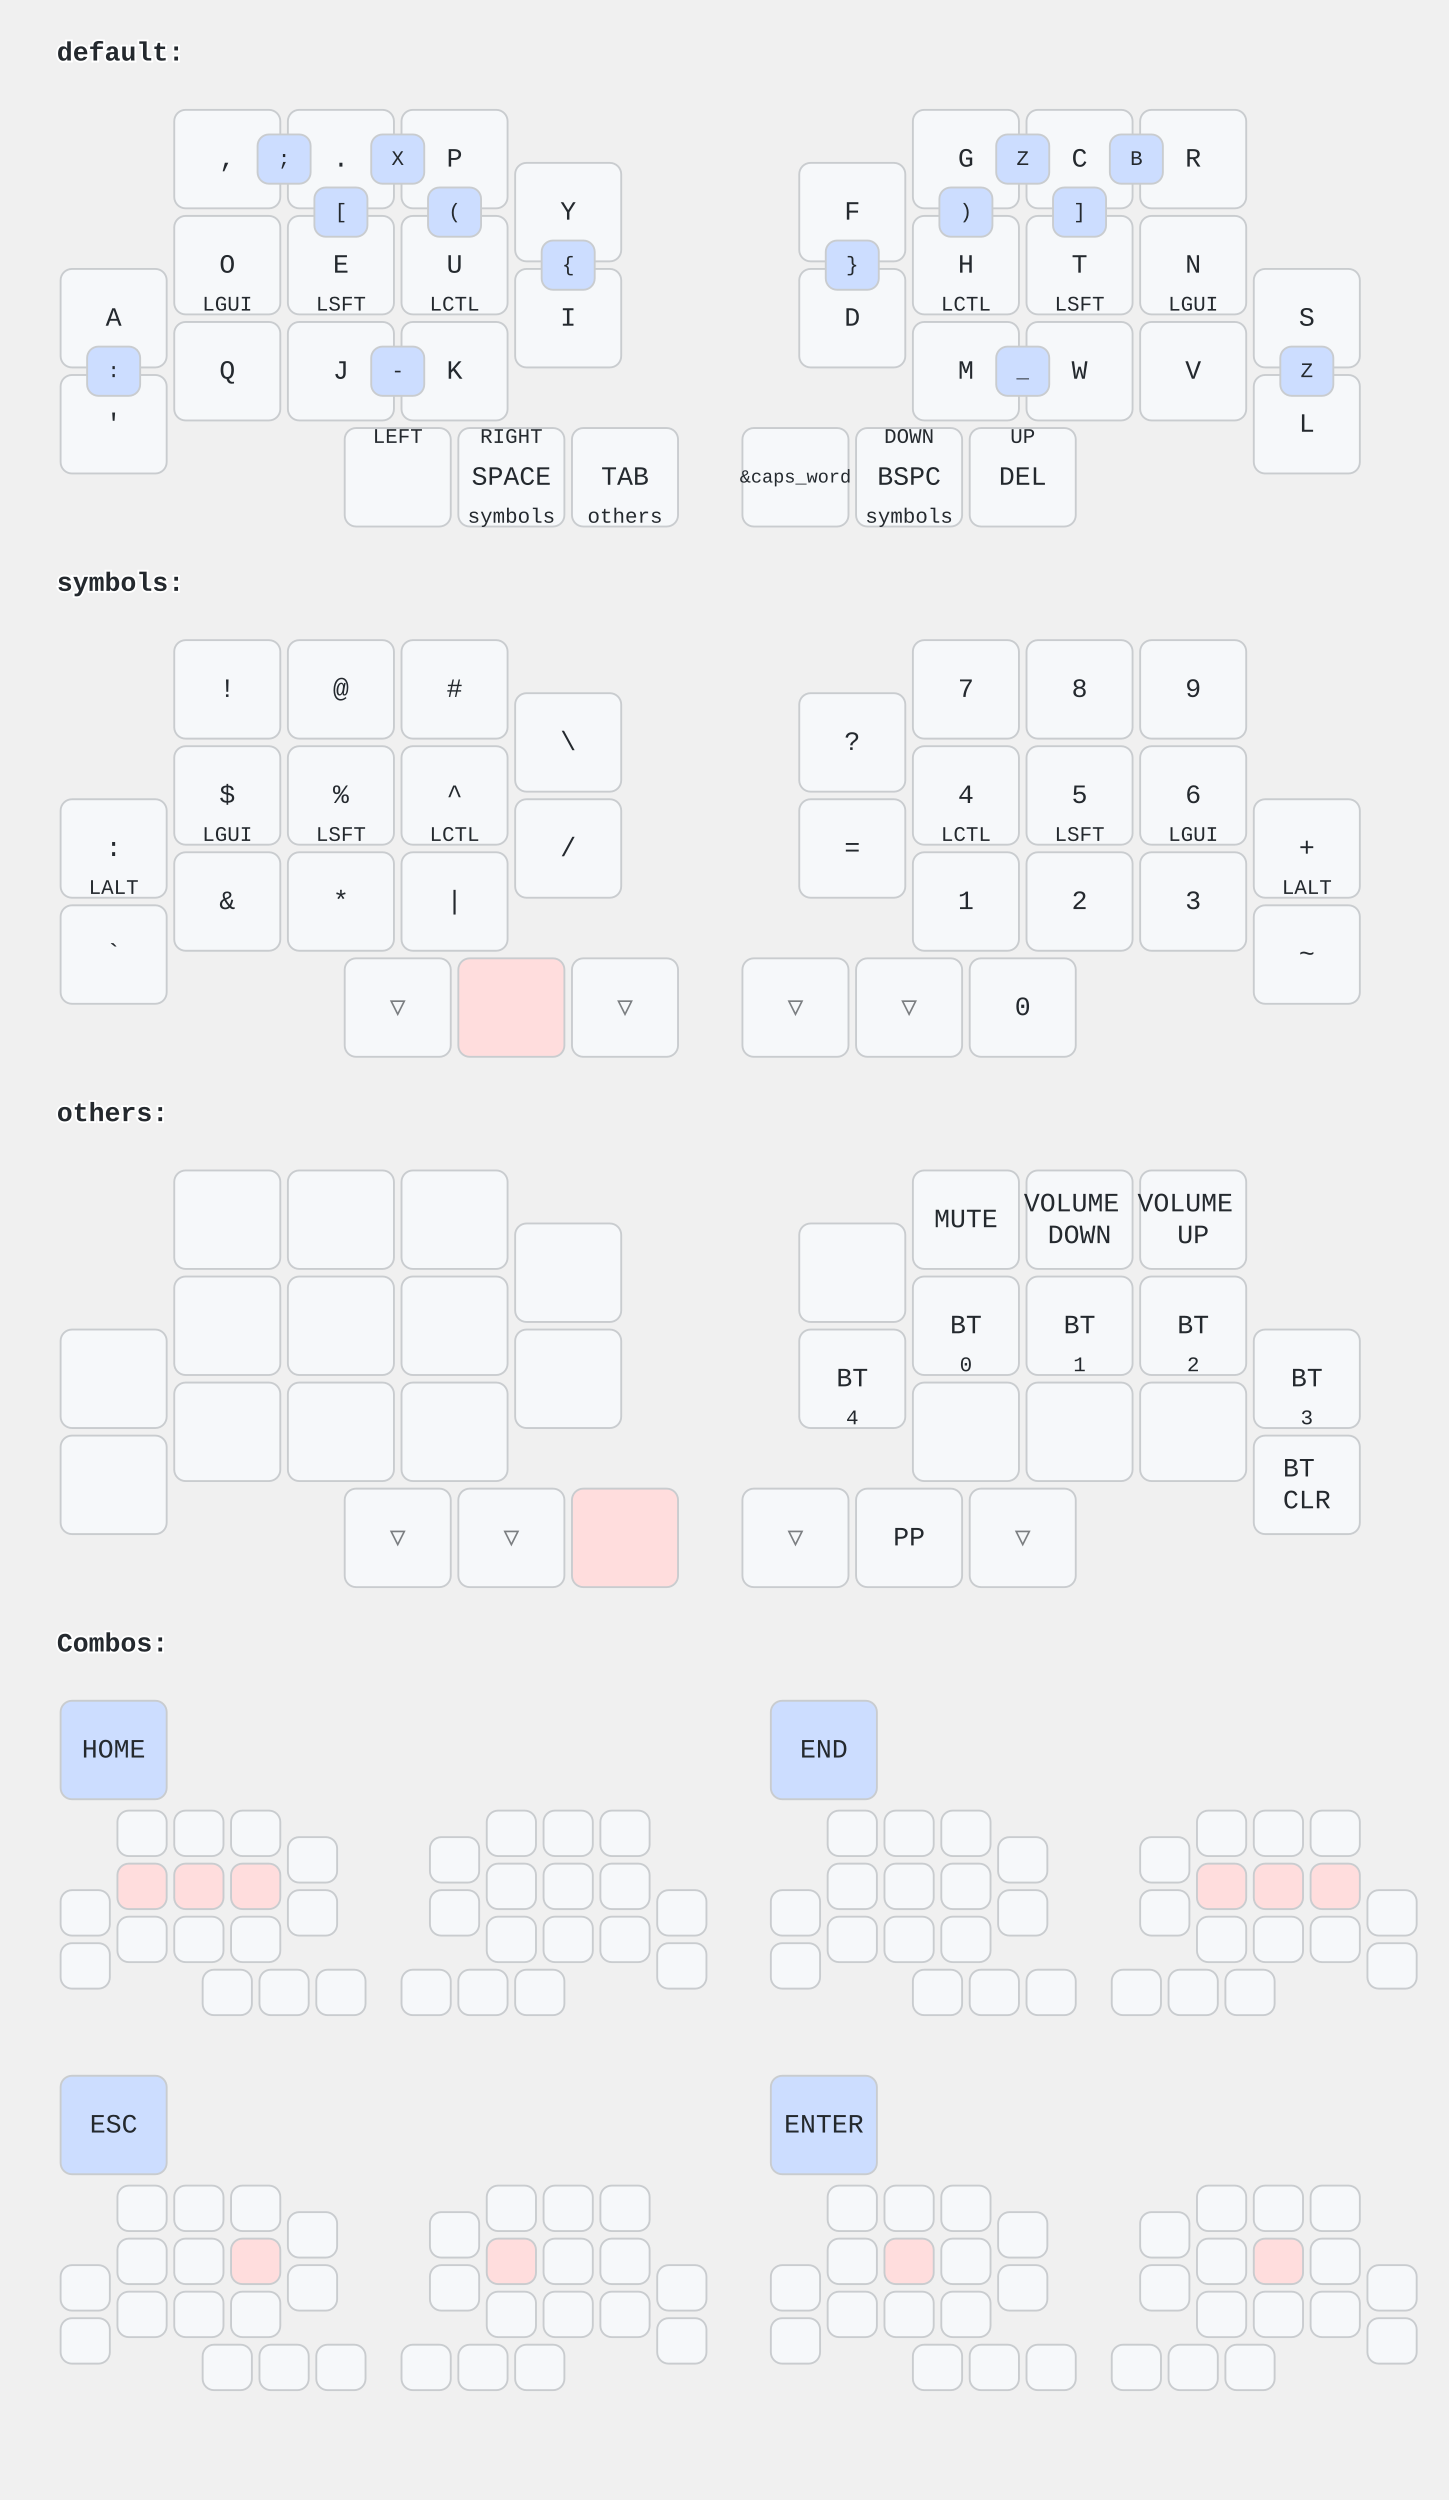
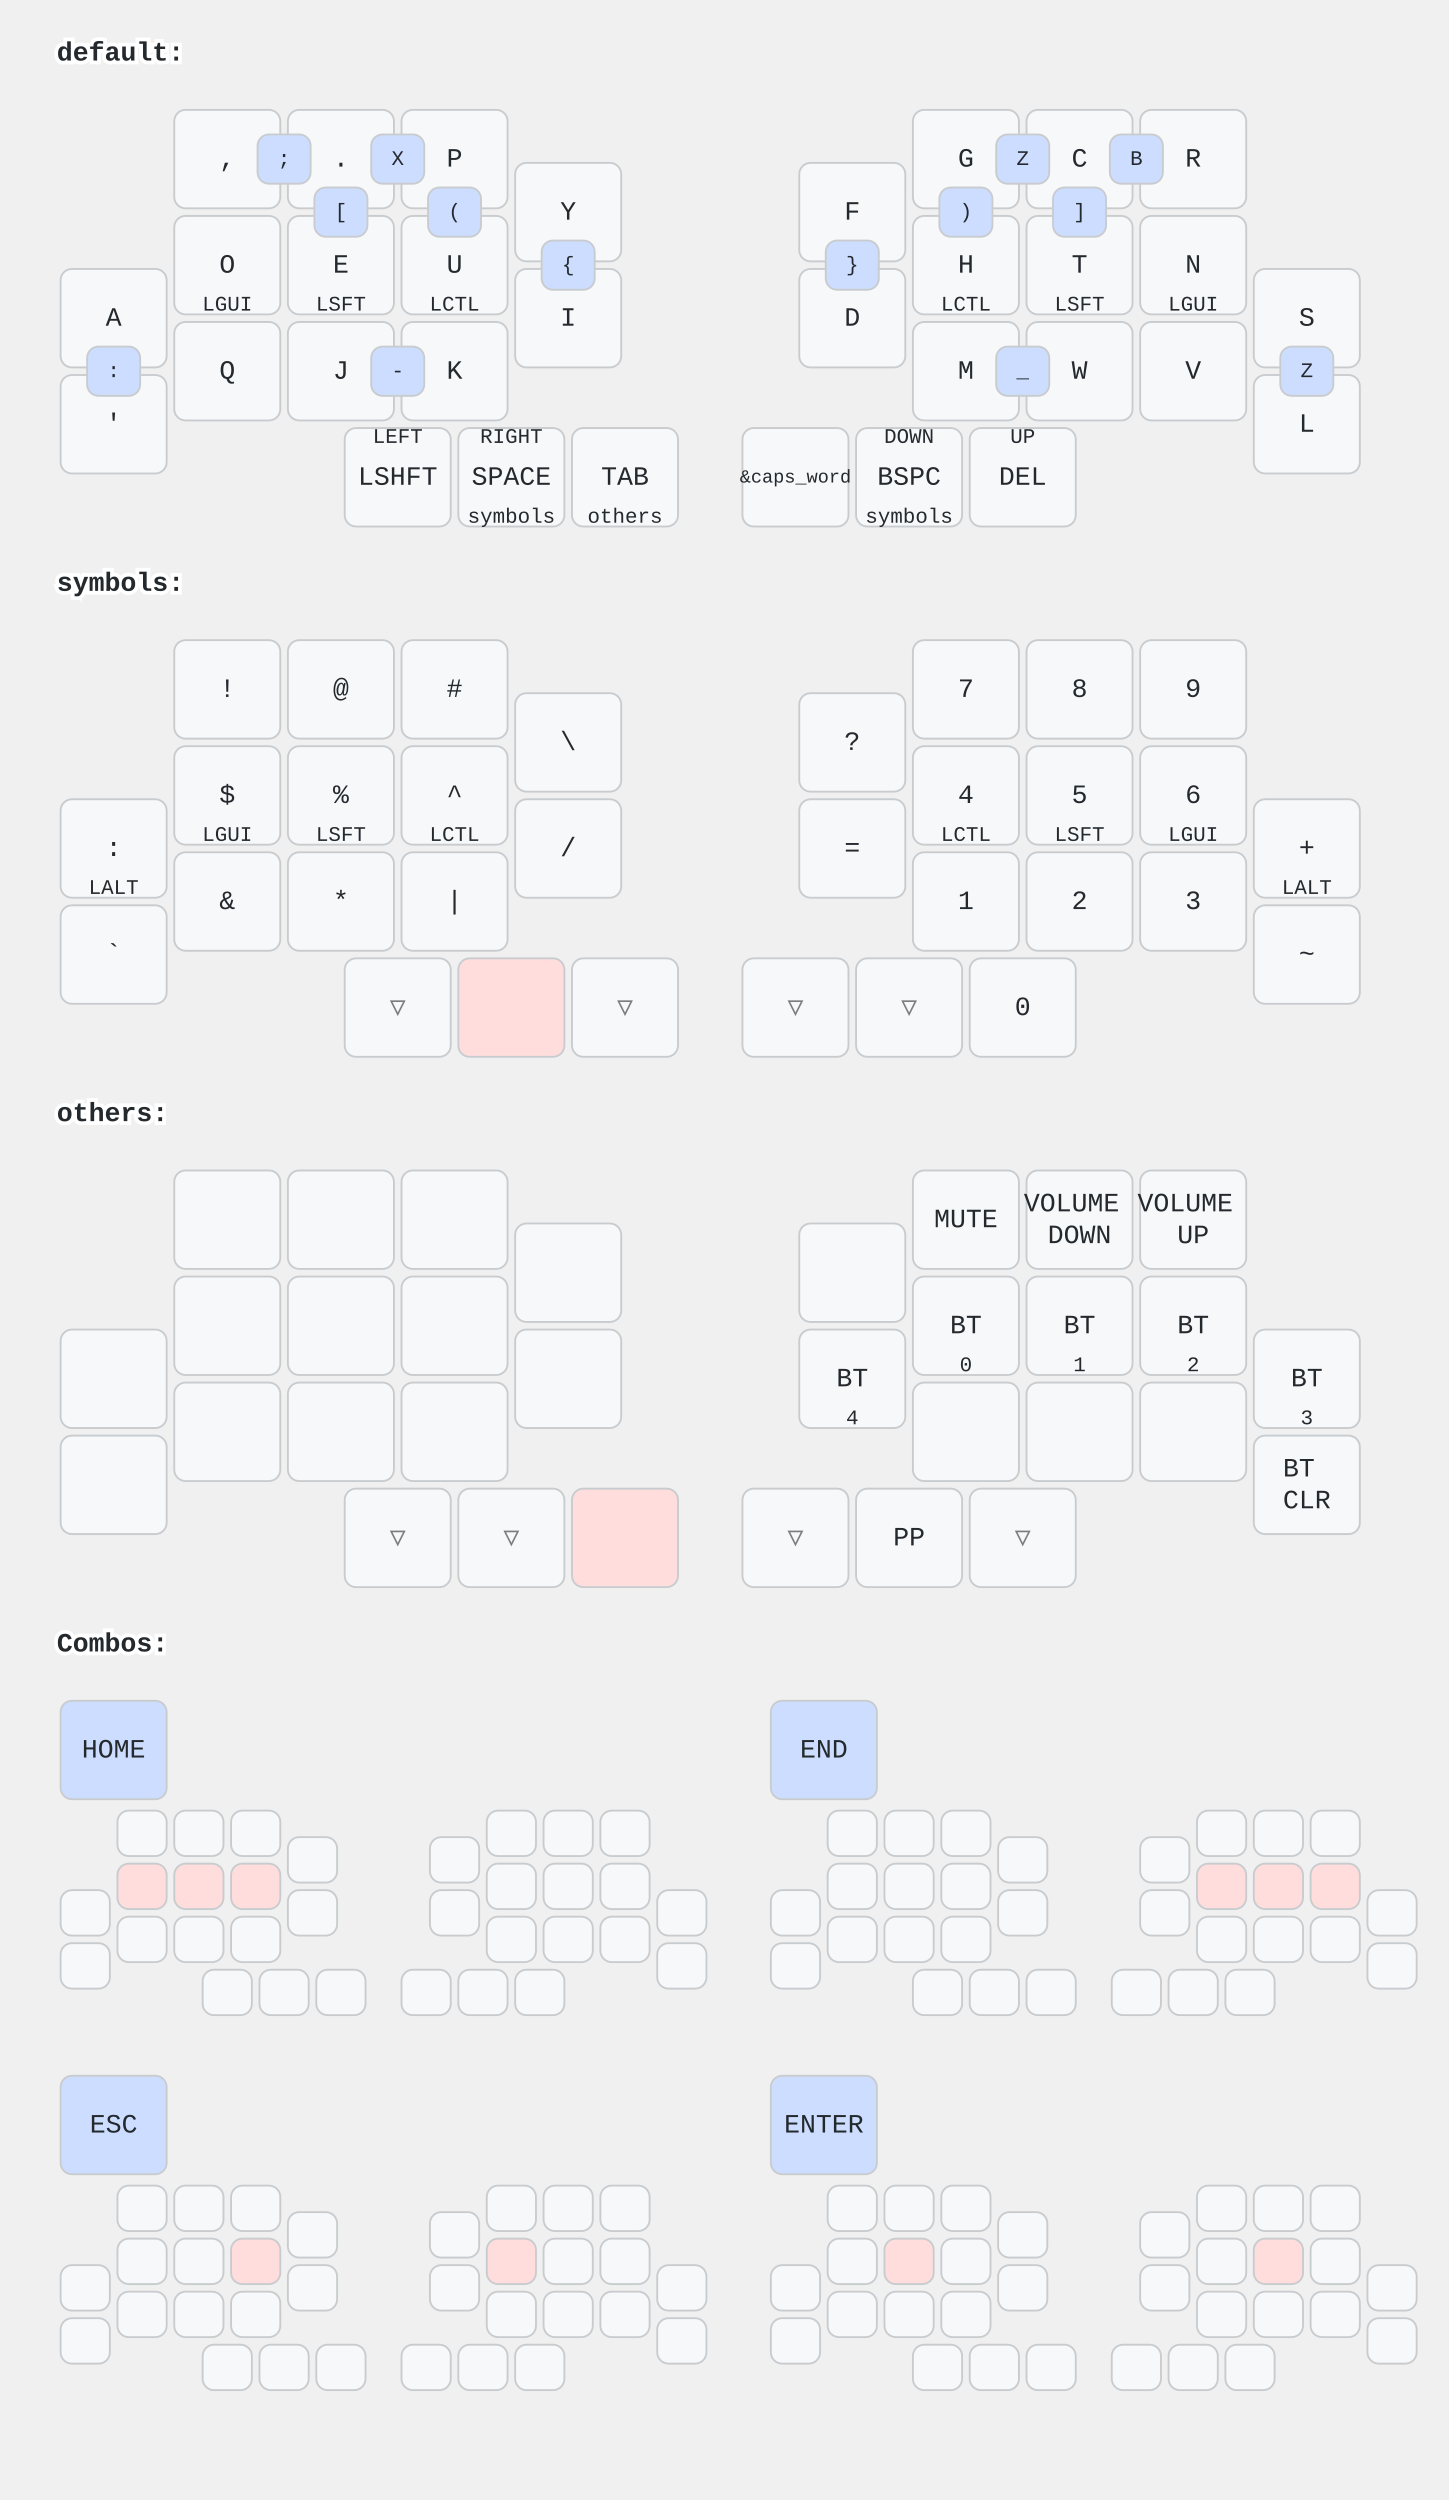
<svg xmlns="http://www.w3.org/2000/svg" width="765" height="1320" viewBox="0 0 765 1320" class="keymap">
  <style>/* inherit to force styles through use tags */
svg path {
    fill: inherit;
}

/* font and background color specifications */
svg.keymap {
    font-family: SFMono-Regular,Consolas,Liberation Mono,Menlo,monospace;
    font-size: 14px;
    font-kerning: normal;
    text-rendering: optimizeLegibility;
    fill: #24292e;
}

/* default key styling */
rect.key {
    fill: #f6f8fa;
}

rect.key, rect.combo {
    stroke: #c9cccf;
    stroke-width: 1;
}

/* default key side styling, only used is draw_key_sides is set */
rect.side {
    filter: brightness(90%);
}

/* color accent for combo boxes */
rect.combo, rect.combo-separate {
    fill: #cdf;
}

/* color accent for held keys */
rect.held, rect.combo.held {
    fill: #fdd;
}

/* color accent for ghost (optional) keys */
rect.ghost, rect.combo.ghost {
    stroke-dasharray: 4, 4;
    stroke-width: 2;
}

text {
    text-anchor: middle;
    dominant-baseline: middle;
}

/* styling for layer labels */
text.label {
    font-weight: bold;
    text-anchor: start;
    stroke: white;
-     stroke-width: 2;
+     stroke-width: 4;
+     paint-order: stroke;
+ }
+ 
+ /* styling for optional footer */
+ text.footer {
+     text-anchor: end;
+     dominant-baseline: auto;
+     stroke: white;
+     stroke-width: 4;
    paint-order: stroke;
}

/* styling for combo tap, and key hold/shifted label text */
text.combo, text.hold, text.shifted {
    font-size: 11px;
}

text.hold {
    text-anchor: middle;
    dominant-baseline: auto;
}

text.shifted {
    text-anchor: middle;
    dominant-baseline: hanging;
}

/* styling for hold/shifted label text in combo box */
text.combo.hold, text.combo.shifted {
    font-size: 8px;
}

/* lighter symbol for transparent keys */
text.trans {
    fill: #7b7e81;
}

/* styling for combo dendrons */
path.combo {
    stroke-width: 1;
    stroke: gray;
    fill: none;
}

/* Start Tabler Icons Cleanup */
/* cannot use height/width with glyphs */
.icon-tabler &gt; path {
    fill: inherit;
    stroke: inherit;
    stroke-width: 2;
}
/* hide tabler's default box */
.icon-tabler &gt; path[stroke="none"][fill="none"] {
    visibility: hidden;
}
/* End Tabler Icons Cleanup */
</style>
  <g transform="translate(30, 0)" class="layer-default">
    <text x="0" y="28" class="label">default:</text>
    <g transform="translate(0, 56)">
      <g transform="translate(90, 28)" class="key keypos-0">
        <rect rx="6" ry="6" x="-28" y="-26" width="56" height="52" class="key" />
        <text x="0" y="0" class="key tap">,</text>
      </g>
      <g transform="translate(150, 28)" class="key keypos-1">
        <rect rx="6" ry="6" x="-28" y="-26" width="56" height="52" class="key" />
        <text x="0" y="0" class="key tap">.</text>
      </g>
      <g transform="translate(210, 28)" class="key keypos-2">
        <rect rx="6" ry="6" x="-28" y="-26" width="56" height="52" class="key" />
        <text x="0" y="0" class="key tap">P</text>
      </g>
      <g transform="translate(270, 56)" class="key keypos-3">
        <rect rx="6" ry="6" x="-28" y="-26" width="56" height="52" class="key" />
        <text x="0" y="0" class="key tap">Y</text>
      </g>
      <g transform="translate(420, 56)" class="key keypos-4">
        <rect rx="6" ry="6" x="-28" y="-26" width="56" height="52" class="key" />
        <text x="0" y="0" class="key tap">F</text>
      </g>
      <g transform="translate(480, 28)" class="key keypos-5">
        <rect rx="6" ry="6" x="-28" y="-26" width="56" height="52" class="key" />
        <text x="0" y="0" class="key tap">G</text>
      </g>
      <g transform="translate(540, 28)" class="key keypos-6">
        <rect rx="6" ry="6" x="-28" y="-26" width="56" height="52" class="key" />
        <text x="0" y="0" class="key tap">C</text>
      </g>
      <g transform="translate(600, 28)" class="key keypos-7">
        <rect rx="6" ry="6" x="-28" y="-26" width="56" height="52" class="key" />
        <text x="0" y="0" class="key tap">R</text>
      </g>
      <g transform="translate(30, 112)" class="key keypos-8">
        <rect rx="6" ry="6" x="-28" y="-26" width="56" height="52" class="key" />
        <text x="0" y="0" class="key tap">A</text>
        <text x="0" y="24" class="key hold">LALT</text>
      </g>
      <g transform="translate(90, 84)" class="key keypos-9">
        <rect rx="6" ry="6" x="-28" y="-26" width="56" height="52" class="key" />
        <text x="0" y="0" class="key tap">O</text>
        <text x="0" y="24" class="key hold">LGUI</text>
      </g>
      <g transform="translate(150, 84)" class="key keypos-10">
        <rect rx="6" ry="6" x="-28" y="-26" width="56" height="52" class="key" />
        <text x="0" y="0" class="key tap">E</text>
        <text x="0" y="24" class="key hold">LSFT</text>
      </g>
      <g transform="translate(210, 84)" class="key keypos-11">
        <rect rx="6" ry="6" x="-28" y="-26" width="56" height="52" class="key" />
        <text x="0" y="0" class="key tap">U</text>
        <text x="0" y="24" class="key hold">LCTL</text>
      </g>
      <g transform="translate(270, 112)" class="key keypos-12">
        <rect rx="6" ry="6" x="-28" y="-26" width="56" height="52" class="key" />
        <text x="0" y="0" class="key tap">I</text>
      </g>
      <g transform="translate(420, 112)" class="key keypos-13">
        <rect rx="6" ry="6" x="-28" y="-26" width="56" height="52" class="key" />
        <text x="0" y="0" class="key tap">D</text>
      </g>
      <g transform="translate(480, 84)" class="key keypos-14">
        <rect rx="6" ry="6" x="-28" y="-26" width="56" height="52" class="key" />
        <text x="0" y="0" class="key tap">H</text>
        <text x="0" y="24" class="key hold">LCTL</text>
      </g>
      <g transform="translate(540, 84)" class="key keypos-15">
        <rect rx="6" ry="6" x="-28" y="-26" width="56" height="52" class="key" />
        <text x="0" y="0" class="key tap">T</text>
        <text x="0" y="24" class="key hold">LSFT</text>
      </g>
      <g transform="translate(600, 84)" class="key keypos-16">
        <rect rx="6" ry="6" x="-28" y="-26" width="56" height="52" class="key" />
        <text x="0" y="0" class="key tap">N</text>
        <text x="0" y="24" class="key hold">LGUI</text>
      </g>
      <g transform="translate(660, 112)" class="key keypos-17">
        <rect rx="6" ry="6" x="-28" y="-26" width="56" height="52" class="key" />
        <text x="0" y="0" class="key tap">S</text>
        <text x="0" y="24" class="key hold">LALT</text>
      </g>
      <g transform="translate(30, 168)" class="key keypos-18">
        <rect rx="6" ry="6" x="-28" y="-26" width="56" height="52" class="key" />
        <text x="0" y="0" class="key tap">'</text>
      </g>
      <g transform="translate(90, 140)" class="key keypos-19">
        <rect rx="6" ry="6" x="-28" y="-26" width="56" height="52" class="key" />
        <text x="0" y="0" class="key tap">Q</text>
      </g>
      <g transform="translate(150, 140)" class="key keypos-20">
        <rect rx="6" ry="6" x="-28" y="-26" width="56" height="52" class="key" />
        <text x="0" y="0" class="key tap">J</text>
      </g>
      <g transform="translate(210, 140)" class="key keypos-21">
        <rect rx="6" ry="6" x="-28" y="-26" width="56" height="52" class="key" />
        <text x="0" y="0" class="key tap">K</text>
      </g>
      <g transform="translate(480, 140)" class="key keypos-22">
        <rect rx="6" ry="6" x="-28" y="-26" width="56" height="52" class="key" />
        <text x="0" y="0" class="key tap">M</text>
      </g>
      <g transform="translate(540, 140)" class="key keypos-23">
        <rect rx="6" ry="6" x="-28" y="-26" width="56" height="52" class="key" />
        <text x="0" y="0" class="key tap">W</text>
      </g>
      <g transform="translate(600, 140)" class="key keypos-24">
        <rect rx="6" ry="6" x="-28" y="-26" width="56" height="52" class="key" />
        <text x="0" y="0" class="key tap">V</text>
      </g>
      <g transform="translate(660, 168)" class="key keypos-25">
        <rect rx="6" ry="6" x="-28" y="-26" width="56" height="52" class="key" />
        <text x="0" y="0" class="key tap">L</text>
      </g>
      <g transform="translate(180, 196)" class="key keypos-26">
        <rect rx="6" ry="6" x="-28" y="-26" width="56" height="52" class="key" />
+         <text x="0" y="0" class="key tap">LSHFT</text>
        <text x="0" y="-24" class="key shifted">LEFT</text>
      </g>
      <g transform="translate(240, 196)" class="key keypos-27">
        <rect rx="6" ry="6" x="-28" y="-26" width="56" height="52" class="key" />
        <text x="0" y="0" class="key tap">SPACE</text>
        <text x="0" y="24" class="key hold">symbols</text>
        <text x="0" y="-24" class="key shifted">RIGHT</text>
      </g>
      <g transform="translate(300, 196)" class="key keypos-28">
        <rect rx="6" ry="6" x="-28" y="-26" width="56" height="52" class="key" />
        <text x="0" y="0" class="key tap">TAB</text>
        <text x="0" y="24" class="key hold">others</text>
      </g>
      <g transform="translate(390, 196)" class="key keypos-29">
        <rect rx="6" ry="6" x="-28" y="-26" width="56" height="52" class="key" />
        <text x="0" y="0" class="key tap">
          <tspan style="font-size: 70%">&amp;caps_word</tspan>
        </text>
      </g>
      <g transform="translate(450, 196)" class="key keypos-30">
        <rect rx="6" ry="6" x="-28" y="-26" width="56" height="52" class="key" />
        <text x="0" y="0" class="key tap">BSPC</text>
        <text x="0" y="24" class="key hold">symbols</text>
        <text x="0" y="-24" class="key shifted">DOWN</text>
      </g>
      <g transform="translate(510, 196)" class="key keypos-31">
        <rect rx="6" ry="6" x="-28" y="-26" width="56" height="52" class="key" />
        <text x="0" y="0" class="key tap">DEL</text>
        <text x="0" y="-24" class="key shifted">UP</text>
      </g>
      <g class="combo combopos-0">
        <rect rx="6" ry="6" x="106" y="15" width="28" height="26" class="combo" />
        <text x="120" y="28" class="combo tap">;</text>
      </g>
      <g class="combo combopos-1">
        <rect rx="6" ry="6" x="166" y="15" width="28" height="26" class="combo" />
        <text x="180" y="28" class="combo tap">X</text>
      </g>
      <g class="combo combopos-2">
        <rect rx="6" ry="6" x="556" y="15" width="28" height="26" class="combo" />
        <text x="570" y="28" class="combo tap">B</text>
      </g>
      <g class="combo combopos-3">
        <rect rx="6" ry="6" x="496" y="15" width="28" height="26" class="combo" />
        <text x="510" y="28" class="combo tap">Z</text>
      </g>
      <g class="combo combopos-4">
        <rect rx="6" ry="6" x="646" y="127" width="28" height="26" class="combo" />
        <text x="660" y="140" class="combo tap">Z</text>
      </g>
      <g class="combo combopos-5">
        <rect rx="6" ry="6" x="16" y="127" width="28" height="26" class="combo" />
        <text x="30" y="140" class="combo tap">:</text>
      </g>
      <g class="combo combopos-6">
        <rect rx="6" ry="6" x="136" y="43" width="28" height="26" class="combo" />
        <text x="150" y="56" class="combo tap">[</text>
      </g>
      <g class="combo combopos-7">
        <rect rx="6" ry="6" x="526" y="43" width="28" height="26" class="combo" />
        <text x="540" y="56" class="combo tap">]</text>
      </g>
      <g class="combo combopos-8">
        <rect rx="6" ry="6" x="196" y="43" width="28" height="26" class="combo" />
        <text x="210" y="56" class="combo tap">(</text>
      </g>
      <g class="combo combopos-9">
        <rect rx="6" ry="6" x="466" y="43" width="28" height="26" class="combo" />
        <text x="480" y="56" class="combo tap">)</text>
      </g>
      <g class="combo combopos-10">
        <rect rx="6" ry="6" x="256" y="71" width="28" height="26" class="combo" />
        <text x="270" y="84" class="combo tap">{</text>
      </g>
      <g class="combo combopos-11">
        <rect rx="6" ry="6" x="406" y="71" width="28" height="26" class="combo" />
        <text x="420" y="84" class="combo tap">}</text>
      </g>
      <g class="combo combopos-12">
        <rect rx="6" ry="6" x="166" y="127" width="28" height="26" class="combo" />
        <text x="180" y="140" class="combo tap">-</text>
      </g>
      <g class="combo combopos-13">
        <rect rx="6" ry="6" x="496" y="127" width="28" height="26" class="combo" />
        <text x="510" y="140" class="combo tap">_</text>
      </g>
    </g>
  </g>
  <g transform="translate(30, 280)" class="layer-symbols">
    <text x="0" y="28" class="label">symbols:</text>
    <g transform="translate(0, 56)">
      <g transform="translate(90, 28)" class="key keypos-0">
        <rect rx="6" ry="6" x="-28" y="-26" width="56" height="52" class="key" />
        <text x="0" y="0" class="key tap">!</text>
      </g>
      <g transform="translate(150, 28)" class="key keypos-1">
        <rect rx="6" ry="6" x="-28" y="-26" width="56" height="52" class="key" />
        <text x="0" y="0" class="key tap">@</text>
      </g>
      <g transform="translate(210, 28)" class="key keypos-2">
        <rect rx="6" ry="6" x="-28" y="-26" width="56" height="52" class="key" />
        <text x="0" y="0" class="key tap">#</text>
      </g>
      <g transform="translate(270, 56)" class="key keypos-3">
        <rect rx="6" ry="6" x="-28" y="-26" width="56" height="52" class="key" />
        <text x="0" y="0" class="key tap">\</text>
      </g>
      <g transform="translate(420, 56)" class="key keypos-4">
        <rect rx="6" ry="6" x="-28" y="-26" width="56" height="52" class="key" />
        <text x="0" y="0" class="key tap">?</text>
      </g>
      <g transform="translate(480, 28)" class="key keypos-5">
        <rect rx="6" ry="6" x="-28" y="-26" width="56" height="52" class="key" />
        <text x="0" y="0" class="key tap">7</text>
      </g>
      <g transform="translate(540, 28)" class="key keypos-6">
        <rect rx="6" ry="6" x="-28" y="-26" width="56" height="52" class="key" />
        <text x="0" y="0" class="key tap">8</text>
      </g>
      <g transform="translate(600, 28)" class="key keypos-7">
        <rect rx="6" ry="6" x="-28" y="-26" width="56" height="52" class="key" />
        <text x="0" y="0" class="key tap">9</text>
      </g>
      <g transform="translate(30, 112)" class="key keypos-8">
        <rect rx="6" ry="6" x="-28" y="-26" width="56" height="52" class="key" />
        <text x="0" y="0" class="key tap">:</text>
        <text x="0" y="24" class="key hold">LALT</text>
      </g>
      <g transform="translate(90, 84)" class="key keypos-9">
        <rect rx="6" ry="6" x="-28" y="-26" width="56" height="52" class="key" />
        <text x="0" y="0" class="key tap">$</text>
        <text x="0" y="24" class="key hold">LGUI</text>
      </g>
      <g transform="translate(150, 84)" class="key keypos-10">
        <rect rx="6" ry="6" x="-28" y="-26" width="56" height="52" class="key" />
        <text x="0" y="0" class="key tap">%</text>
        <text x="0" y="24" class="key hold">LSFT</text>
      </g>
      <g transform="translate(210, 84)" class="key keypos-11">
        <rect rx="6" ry="6" x="-28" y="-26" width="56" height="52" class="key" />
        <text x="0" y="0" class="key tap">^</text>
        <text x="0" y="24" class="key hold">LCTL</text>
      </g>
      <g transform="translate(270, 112)" class="key keypos-12">
        <rect rx="6" ry="6" x="-28" y="-26" width="56" height="52" class="key" />
        <text x="0" y="0" class="key tap">/</text>
      </g>
      <g transform="translate(420, 112)" class="key keypos-13">
        <rect rx="6" ry="6" x="-28" y="-26" width="56" height="52" class="key" />
        <text x="0" y="0" class="key tap">=</text>
      </g>
      <g transform="translate(480, 84)" class="key keypos-14">
        <rect rx="6" ry="6" x="-28" y="-26" width="56" height="52" class="key" />
        <text x="0" y="0" class="key tap">4</text>
        <text x="0" y="24" class="key hold">LCTL</text>
      </g>
      <g transform="translate(540, 84)" class="key keypos-15">
        <rect rx="6" ry="6" x="-28" y="-26" width="56" height="52" class="key" />
        <text x="0" y="0" class="key tap">5</text>
        <text x="0" y="24" class="key hold">LSFT</text>
      </g>
      <g transform="translate(600, 84)" class="key keypos-16">
        <rect rx="6" ry="6" x="-28" y="-26" width="56" height="52" class="key" />
        <text x="0" y="0" class="key tap">6</text>
        <text x="0" y="24" class="key hold">LGUI</text>
      </g>
      <g transform="translate(660, 112)" class="key keypos-17">
        <rect rx="6" ry="6" x="-28" y="-26" width="56" height="52" class="key" />
        <text x="0" y="0" class="key tap">+</text>
        <text x="0" y="24" class="key hold">LALT</text>
      </g>
      <g transform="translate(30, 168)" class="key keypos-18">
        <rect rx="6" ry="6" x="-28" y="-26" width="56" height="52" class="key" />
        <text x="0" y="0" class="key tap">`</text>
      </g>
      <g transform="translate(90, 140)" class="key keypos-19">
        <rect rx="6" ry="6" x="-28" y="-26" width="56" height="52" class="key" />
        <text x="0" y="0" class="key tap">&amp;</text>
      </g>
      <g transform="translate(150, 140)" class="key keypos-20">
        <rect rx="6" ry="6" x="-28" y="-26" width="56" height="52" class="key" />
        <text x="0" y="0" class="key tap">*</text>
      </g>
      <g transform="translate(210, 140)" class="key keypos-21">
        <rect rx="6" ry="6" x="-28" y="-26" width="56" height="52" class="key" />
        <text x="0" y="0" class="key tap">|</text>
      </g>
      <g transform="translate(480, 140)" class="key keypos-22">
        <rect rx="6" ry="6" x="-28" y="-26" width="56" height="52" class="key" />
        <text x="0" y="0" class="key tap">1</text>
      </g>
      <g transform="translate(540, 140)" class="key keypos-23">
        <rect rx="6" ry="6" x="-28" y="-26" width="56" height="52" class="key" />
        <text x="0" y="0" class="key tap">2</text>
      </g>
      <g transform="translate(600, 140)" class="key keypos-24">
        <rect rx="6" ry="6" x="-28" y="-26" width="56" height="52" class="key" />
        <text x="0" y="0" class="key tap">3</text>
      </g>
      <g transform="translate(660, 168)" class="key keypos-25">
        <rect rx="6" ry="6" x="-28" y="-26" width="56" height="52" class="key" />
        <text x="0" y="0" class="key tap">~</text>
      </g>
      <g transform="translate(180, 196)" class="key trans keypos-26">
        <rect rx="6" ry="6" x="-28" y="-26" width="56" height="52" class="key trans" />
        <text x="0" y="0" class="key trans tap">▽</text>
      </g>
      <g transform="translate(240, 196)" class="key held keypos-27">
        <rect rx="6" ry="6" x="-28" y="-26" width="56" height="52" class="key held" />
      </g>
      <g transform="translate(300, 196)" class="key trans keypos-28">
        <rect rx="6" ry="6" x="-28" y="-26" width="56" height="52" class="key trans" />
        <text x="0" y="0" class="key trans tap">▽</text>
      </g>
      <g transform="translate(390, 196)" class="key trans keypos-29">
        <rect rx="6" ry="6" x="-28" y="-26" width="56" height="52" class="key trans" />
        <text x="0" y="0" class="key trans tap">▽</text>
      </g>
      <g transform="translate(450, 196)" class="key trans keypos-30">
        <rect rx="6" ry="6" x="-28" y="-26" width="56" height="52" class="key trans" />
        <text x="0" y="0" class="key trans tap">▽</text>
      </g>
      <g transform="translate(510, 196)" class="key keypos-31">
        <rect rx="6" ry="6" x="-28" y="-26" width="56" height="52" class="key" />
        <text x="0" y="0" class="key tap">0</text>
      </g>
    </g>
  </g>
  <g transform="translate(30, 560)" class="layer-others">
    <text x="0" y="28" class="label">others:</text>
    <g transform="translate(0, 56)">
      <g transform="translate(90, 28)" class="key keypos-0">
        <rect rx="6" ry="6" x="-28" y="-26" width="56" height="52" class="key" />
      </g>
      <g transform="translate(150, 28)" class="key keypos-1">
        <rect rx="6" ry="6" x="-28" y="-26" width="56" height="52" class="key" />
      </g>
      <g transform="translate(210, 28)" class="key keypos-2">
        <rect rx="6" ry="6" x="-28" y="-26" width="56" height="52" class="key" />
      </g>
      <g transform="translate(270, 56)" class="key keypos-3">
        <rect rx="6" ry="6" x="-28" y="-26" width="56" height="52" class="key" />
      </g>
      <g transform="translate(420, 56)" class="key keypos-4">
        <rect rx="6" ry="6" x="-28" y="-26" width="56" height="52" class="key" />
      </g>
      <g transform="translate(480, 28)" class="key keypos-5">
        <rect rx="6" ry="6" x="-28" y="-26" width="56" height="52" class="key" />
        <text x="0" y="0" class="key tap">MUTE</text>
      </g>
      <g transform="translate(540, 28)" class="key keypos-6">
        <rect rx="6" ry="6" x="-28" y="-26" width="56" height="52" class="key" />
        <text x="0" y="0" class="key tap">
          <tspan x="0" dy="-0.6em">VOLUME</tspan>
          <tspan x="0" dy="1.2em">DOWN</tspan>
        </text>
      </g>
      <g transform="translate(600, 28)" class="key keypos-7">
        <rect rx="6" ry="6" x="-28" y="-26" width="56" height="52" class="key" />
        <text x="0" y="0" class="key tap">
          <tspan x="0" dy="-0.6em">VOLUME</tspan>
          <tspan x="0" dy="1.2em">UP</tspan>
        </text>
      </g>
      <g transform="translate(30, 112)" class="key keypos-8">
        <rect rx="6" ry="6" x="-28" y="-26" width="56" height="52" class="key" />
      </g>
      <g transform="translate(90, 84)" class="key keypos-9">
        <rect rx="6" ry="6" x="-28" y="-26" width="56" height="52" class="key" />
      </g>
      <g transform="translate(150, 84)" class="key keypos-10">
        <rect rx="6" ry="6" x="-28" y="-26" width="56" height="52" class="key" />
      </g>
      <g transform="translate(210, 84)" class="key keypos-11">
        <rect rx="6" ry="6" x="-28" y="-26" width="56" height="52" class="key" />
      </g>
      <g transform="translate(270, 112)" class="key keypos-12">
        <rect rx="6" ry="6" x="-28" y="-26" width="56" height="52" class="key" />
      </g>
      <g transform="translate(420, 112)" class="key keypos-13">
        <rect rx="6" ry="6" x="-28" y="-26" width="56" height="52" class="key" />
        <text x="0" y="0" class="key tap">BT</text>
        <text x="0" y="24" class="key hold">4</text>
      </g>
      <g transform="translate(480, 84)" class="key keypos-14">
        <rect rx="6" ry="6" x="-28" y="-26" width="56" height="52" class="key" />
        <text x="0" y="0" class="key tap">BT</text>
        <text x="0" y="24" class="key hold">0</text>
      </g>
      <g transform="translate(540, 84)" class="key keypos-15">
        <rect rx="6" ry="6" x="-28" y="-26" width="56" height="52" class="key" />
        <text x="0" y="0" class="key tap">BT</text>
        <text x="0" y="24" class="key hold">1</text>
      </g>
      <g transform="translate(600, 84)" class="key keypos-16">
        <rect rx="6" ry="6" x="-28" y="-26" width="56" height="52" class="key" />
        <text x="0" y="0" class="key tap">BT</text>
        <text x="0" y="24" class="key hold">2</text>
      </g>
      <g transform="translate(660, 112)" class="key keypos-17">
        <rect rx="6" ry="6" x="-28" y="-26" width="56" height="52" class="key" />
        <text x="0" y="0" class="key tap">BT</text>
        <text x="0" y="24" class="key hold">3</text>
      </g>
      <g transform="translate(30, 168)" class="key keypos-18">
        <rect rx="6" ry="6" x="-28" y="-26" width="56" height="52" class="key" />
      </g>
      <g transform="translate(90, 140)" class="key keypos-19">
        <rect rx="6" ry="6" x="-28" y="-26" width="56" height="52" class="key" />
      </g>
      <g transform="translate(150, 140)" class="key keypos-20">
        <rect rx="6" ry="6" x="-28" y="-26" width="56" height="52" class="key" />
      </g>
      <g transform="translate(210, 140)" class="key keypos-21">
        <rect rx="6" ry="6" x="-28" y="-26" width="56" height="52" class="key" />
      </g>
      <g transform="translate(480, 140)" class="key keypos-22">
        <rect rx="6" ry="6" x="-28" y="-26" width="56" height="52" class="key" />
      </g>
      <g transform="translate(540, 140)" class="key keypos-23">
        <rect rx="6" ry="6" x="-28" y="-26" width="56" height="52" class="key" />
      </g>
      <g transform="translate(600, 140)" class="key keypos-24">
        <rect rx="6" ry="6" x="-28" y="-26" width="56" height="52" class="key" />
      </g>
      <g transform="translate(660, 168)" class="key keypos-25">
        <rect rx="6" ry="6" x="-28" y="-26" width="56" height="52" class="key" />
        <text x="0" y="0" class="key tap">
          <tspan x="0" dy="-0.6em">BT</tspan>
          <tspan x="0" dy="1.2em">CLR</tspan>
        </text>
      </g>
      <g transform="translate(180, 196)" class="key trans keypos-26">
        <rect rx="6" ry="6" x="-28" y="-26" width="56" height="52" class="key trans" />
        <text x="0" y="0" class="key trans tap">▽</text>
      </g>
      <g transform="translate(240, 196)" class="key trans keypos-27">
        <rect rx="6" ry="6" x="-28" y="-26" width="56" height="52" class="key trans" />
        <text x="0" y="0" class="key trans tap">▽</text>
      </g>
      <g transform="translate(300, 196)" class="key held keypos-28">
        <rect rx="6" ry="6" x="-28" y="-26" width="56" height="52" class="key held" />
      </g>
      <g transform="translate(390, 196)" class="key trans keypos-29">
        <rect rx="6" ry="6" x="-28" y="-26" width="56" height="52" class="key trans" />
        <text x="0" y="0" class="key trans tap">▽</text>
      </g>
      <g transform="translate(450, 196)" class="key keypos-30">
        <rect rx="6" ry="6" x="-28" y="-26" width="56" height="52" class="key" />
        <text x="0" y="0" class="key tap">PP</text>
      </g>
      <g transform="translate(510, 196)" class="key trans keypos-31">
        <rect rx="6" ry="6" x="-28" y="-26" width="56" height="52" class="key trans" />
        <text x="0" y="0" class="key trans tap">▽</text>
      </g>
    </g>
  </g>
  <text x="30" y="868" class="label">Combos:</text>
  <g transform="translate(30, 840)" class="layer-combopos-0">
    <g transform="translate(0, 56)">
      <g transform="translate(30, 28)" class="key  combo-separate keypos-0">
        <rect rx="6" ry="6" x="-28" y="-26" width="56" height="52" class="key  combo-separate" />
        <text x="0" y="0" class="key  combo-separate tap">HOME</text>
      </g>
      <g transform="translate(45, 72)" class="key keypos-1">
        <rect rx="6" ry="6" x="-13" y="-12" width="26" height="24" class="key" />
      </g>
      <g transform="translate(75, 72)" class="key keypos-2">
        <rect rx="6" ry="6" x="-13" y="-12" width="26" height="24" class="key" />
      </g>
      <g transform="translate(105, 72)" class="key keypos-3">
        <rect rx="6" ry="6" x="-13" y="-12" width="26" height="24" class="key" />
      </g>
      <g transform="translate(135, 86)" class="key keypos-4">
        <rect rx="6" ry="6" x="-13" y="-12" width="26" height="24" class="key" />
      </g>
      <g transform="translate(210, 86)" class="key keypos-5">
        <rect rx="6" ry="6" x="-13" y="-12" width="26" height="24" class="key" />
      </g>
      <g transform="translate(240, 72)" class="key keypos-6">
        <rect rx="6" ry="6" x="-13" y="-12" width="26" height="24" class="key" />
      </g>
      <g transform="translate(270, 72)" class="key keypos-7">
        <rect rx="6" ry="6" x="-13" y="-12" width="26" height="24" class="key" />
      </g>
      <g transform="translate(300, 72)" class="key keypos-8">
        <rect rx="6" ry="6" x="-13" y="-12" width="26" height="24" class="key" />
      </g>
      <g transform="translate(15, 114)" class="key keypos-9">
        <rect rx="6" ry="6" x="-13" y="-12" width="26" height="24" class="key" />
      </g>
      <g transform="translate(45, 100)" class="key held keypos-10">
        <rect rx="6" ry="6" x="-13" y="-12" width="26" height="24" class="key held" />
      </g>
      <g transform="translate(75, 100)" class="key held keypos-11">
        <rect rx="6" ry="6" x="-13" y="-12" width="26" height="24" class="key held" />
      </g>
      <g transform="translate(105, 100)" class="key held keypos-12">
        <rect rx="6" ry="6" x="-13" y="-12" width="26" height="24" class="key held" />
      </g>
      <g transform="translate(135, 114)" class="key keypos-13">
        <rect rx="6" ry="6" x="-13" y="-12" width="26" height="24" class="key" />
      </g>
      <g transform="translate(210, 114)" class="key keypos-14">
        <rect rx="6" ry="6" x="-13" y="-12" width="26" height="24" class="key" />
      </g>
      <g transform="translate(240, 100)" class="key keypos-15">
        <rect rx="6" ry="6" x="-13" y="-12" width="26" height="24" class="key" />
      </g>
      <g transform="translate(270, 100)" class="key keypos-16">
        <rect rx="6" ry="6" x="-13" y="-12" width="26" height="24" class="key" />
      </g>
      <g transform="translate(300, 100)" class="key keypos-17">
        <rect rx="6" ry="6" x="-13" y="-12" width="26" height="24" class="key" />
      </g>
      <g transform="translate(330, 114)" class="key keypos-18">
        <rect rx="6" ry="6" x="-13" y="-12" width="26" height="24" class="key" />
      </g>
      <g transform="translate(15, 142)" class="key keypos-19">
        <rect rx="6" ry="6" x="-13" y="-12" width="26" height="24" class="key" />
      </g>
      <g transform="translate(45, 128)" class="key keypos-20">
        <rect rx="6" ry="6" x="-13" y="-12" width="26" height="24" class="key" />
      </g>
      <g transform="translate(75, 128)" class="key keypos-21">
        <rect rx="6" ry="6" x="-13" y="-12" width="26" height="24" class="key" />
      </g>
      <g transform="translate(105, 128)" class="key keypos-22">
        <rect rx="6" ry="6" x="-13" y="-12" width="26" height="24" class="key" />
      </g>
      <g transform="translate(240, 128)" class="key keypos-23">
        <rect rx="6" ry="6" x="-13" y="-12" width="26" height="24" class="key" />
      </g>
      <g transform="translate(270, 128)" class="key keypos-24">
        <rect rx="6" ry="6" x="-13" y="-12" width="26" height="24" class="key" />
      </g>
      <g transform="translate(300, 128)" class="key keypos-25">
        <rect rx="6" ry="6" x="-13" y="-12" width="26" height="24" class="key" />
      </g>
      <g transform="translate(330, 142)" class="key keypos-26">
        <rect rx="6" ry="6" x="-13" y="-12" width="26" height="24" class="key" />
      </g>
      <g transform="translate(90, 156)" class="key keypos-27">
        <rect rx="6" ry="6" x="-13" y="-12" width="26" height="24" class="key" />
      </g>
      <g transform="translate(120, 156)" class="key keypos-28">
        <rect rx="6" ry="6" x="-13" y="-12" width="26" height="24" class="key" />
      </g>
      <g transform="translate(150, 156)" class="key keypos-29">
        <rect rx="6" ry="6" x="-13" y="-12" width="26" height="24" class="key" />
      </g>
      <g transform="translate(195, 156)" class="key keypos-30">
        <rect rx="6" ry="6" x="-13" y="-12" width="26" height="24" class="key" />
      </g>
      <g transform="translate(225, 156)" class="key keypos-31">
        <rect rx="6" ry="6" x="-13" y="-12" width="26" height="24" class="key" />
      </g>
      <g transform="translate(255, 156)" class="key keypos-32">
        <rect rx="6" ry="6" x="-13" y="-12" width="26" height="24" class="key" />
      </g>
    </g>
  </g>
  <g transform="translate(405, 840)" class="layer-combopos-1">
    <g transform="translate(0, 56)">
      <g transform="translate(30, 28)" class="key  combo-separate keypos-0">
        <rect rx="6" ry="6" x="-28" y="-26" width="56" height="52" class="key  combo-separate" />
        <text x="0" y="0" class="key  combo-separate tap">END</text>
      </g>
      <g transform="translate(45, 72)" class="key keypos-1">
        <rect rx="6" ry="6" x="-13" y="-12" width="26" height="24" class="key" />
      </g>
      <g transform="translate(75, 72)" class="key keypos-2">
        <rect rx="6" ry="6" x="-13" y="-12" width="26" height="24" class="key" />
      </g>
      <g transform="translate(105, 72)" class="key keypos-3">
        <rect rx="6" ry="6" x="-13" y="-12" width="26" height="24" class="key" />
      </g>
      <g transform="translate(135, 86)" class="key keypos-4">
        <rect rx="6" ry="6" x="-13" y="-12" width="26" height="24" class="key" />
      </g>
      <g transform="translate(210, 86)" class="key keypos-5">
        <rect rx="6" ry="6" x="-13" y="-12" width="26" height="24" class="key" />
      </g>
      <g transform="translate(240, 72)" class="key keypos-6">
        <rect rx="6" ry="6" x="-13" y="-12" width="26" height="24" class="key" />
      </g>
      <g transform="translate(270, 72)" class="key keypos-7">
        <rect rx="6" ry="6" x="-13" y="-12" width="26" height="24" class="key" />
      </g>
      <g transform="translate(300, 72)" class="key keypos-8">
        <rect rx="6" ry="6" x="-13" y="-12" width="26" height="24" class="key" />
      </g>
      <g transform="translate(15, 114)" class="key keypos-9">
        <rect rx="6" ry="6" x="-13" y="-12" width="26" height="24" class="key" />
      </g>
      <g transform="translate(45, 100)" class="key keypos-10">
        <rect rx="6" ry="6" x="-13" y="-12" width="26" height="24" class="key" />
      </g>
      <g transform="translate(75, 100)" class="key keypos-11">
        <rect rx="6" ry="6" x="-13" y="-12" width="26" height="24" class="key" />
      </g>
      <g transform="translate(105, 100)" class="key keypos-12">
        <rect rx="6" ry="6" x="-13" y="-12" width="26" height="24" class="key" />
      </g>
      <g transform="translate(135, 114)" class="key keypos-13">
        <rect rx="6" ry="6" x="-13" y="-12" width="26" height="24" class="key" />
      </g>
      <g transform="translate(210, 114)" class="key keypos-14">
        <rect rx="6" ry="6" x="-13" y="-12" width="26" height="24" class="key" />
      </g>
      <g transform="translate(240, 100)" class="key held keypos-15">
        <rect rx="6" ry="6" x="-13" y="-12" width="26" height="24" class="key held" />
      </g>
      <g transform="translate(270, 100)" class="key held keypos-16">
        <rect rx="6" ry="6" x="-13" y="-12" width="26" height="24" class="key held" />
      </g>
      <g transform="translate(300, 100)" class="key held keypos-17">
        <rect rx="6" ry="6" x="-13" y="-12" width="26" height="24" class="key held" />
      </g>
      <g transform="translate(330, 114)" class="key keypos-18">
        <rect rx="6" ry="6" x="-13" y="-12" width="26" height="24" class="key" />
      </g>
      <g transform="translate(15, 142)" class="key keypos-19">
        <rect rx="6" ry="6" x="-13" y="-12" width="26" height="24" class="key" />
      </g>
      <g transform="translate(45, 128)" class="key keypos-20">
        <rect rx="6" ry="6" x="-13" y="-12" width="26" height="24" class="key" />
      </g>
      <g transform="translate(75, 128)" class="key keypos-21">
        <rect rx="6" ry="6" x="-13" y="-12" width="26" height="24" class="key" />
      </g>
      <g transform="translate(105, 128)" class="key keypos-22">
        <rect rx="6" ry="6" x="-13" y="-12" width="26" height="24" class="key" />
      </g>
      <g transform="translate(240, 128)" class="key keypos-23">
        <rect rx="6" ry="6" x="-13" y="-12" width="26" height="24" class="key" />
      </g>
      <g transform="translate(270, 128)" class="key keypos-24">
        <rect rx="6" ry="6" x="-13" y="-12" width="26" height="24" class="key" />
      </g>
      <g transform="translate(300, 128)" class="key keypos-25">
        <rect rx="6" ry="6" x="-13" y="-12" width="26" height="24" class="key" />
      </g>
      <g transform="translate(330, 142)" class="key keypos-26">
        <rect rx="6" ry="6" x="-13" y="-12" width="26" height="24" class="key" />
      </g>
      <g transform="translate(90, 156)" class="key keypos-27">
        <rect rx="6" ry="6" x="-13" y="-12" width="26" height="24" class="key" />
      </g>
      <g transform="translate(120, 156)" class="key keypos-28">
        <rect rx="6" ry="6" x="-13" y="-12" width="26" height="24" class="key" />
      </g>
      <g transform="translate(150, 156)" class="key keypos-29">
        <rect rx="6" ry="6" x="-13" y="-12" width="26" height="24" class="key" />
      </g>
      <g transform="translate(195, 156)" class="key keypos-30">
        <rect rx="6" ry="6" x="-13" y="-12" width="26" height="24" class="key" />
      </g>
      <g transform="translate(225, 156)" class="key keypos-31">
        <rect rx="6" ry="6" x="-13" y="-12" width="26" height="24" class="key" />
      </g>
      <g transform="translate(255, 156)" class="key keypos-32">
        <rect rx="6" ry="6" x="-13" y="-12" width="26" height="24" class="key" />
      </g>
    </g>
  </g>
  <g transform="translate(30, 1066)" class="layer-combopos-2">
    <g transform="translate(0, 28)">
      <g transform="translate(30, 28)" class="key  combo-separate keypos-0">
        <rect rx="6" ry="6" x="-28" y="-26" width="56" height="52" class="key  combo-separate" />
        <text x="0" y="0" class="key  combo-separate tap">ESC</text>
      </g>
      <g transform="translate(45, 72)" class="key keypos-1">
        <rect rx="6" ry="6" x="-13" y="-12" width="26" height="24" class="key" />
      </g>
      <g transform="translate(75, 72)" class="key keypos-2">
        <rect rx="6" ry="6" x="-13" y="-12" width="26" height="24" class="key" />
      </g>
      <g transform="translate(105, 72)" class="key keypos-3">
        <rect rx="6" ry="6" x="-13" y="-12" width="26" height="24" class="key" />
      </g>
      <g transform="translate(135, 86)" class="key keypos-4">
        <rect rx="6" ry="6" x="-13" y="-12" width="26" height="24" class="key" />
      </g>
      <g transform="translate(210, 86)" class="key keypos-5">
        <rect rx="6" ry="6" x="-13" y="-12" width="26" height="24" class="key" />
      </g>
      <g transform="translate(240, 72)" class="key keypos-6">
        <rect rx="6" ry="6" x="-13" y="-12" width="26" height="24" class="key" />
      </g>
      <g transform="translate(270, 72)" class="key keypos-7">
        <rect rx="6" ry="6" x="-13" y="-12" width="26" height="24" class="key" />
      </g>
      <g transform="translate(300, 72)" class="key keypos-8">
        <rect rx="6" ry="6" x="-13" y="-12" width="26" height="24" class="key" />
      </g>
      <g transform="translate(15, 114)" class="key keypos-9">
        <rect rx="6" ry="6" x="-13" y="-12" width="26" height="24" class="key" />
      </g>
      <g transform="translate(45, 100)" class="key keypos-10">
        <rect rx="6" ry="6" x="-13" y="-12" width="26" height="24" class="key" />
      </g>
      <g transform="translate(75, 100)" class="key keypos-11">
        <rect rx="6" ry="6" x="-13" y="-12" width="26" height="24" class="key" />
      </g>
      <g transform="translate(105, 100)" class="key held keypos-12">
        <rect rx="6" ry="6" x="-13" y="-12" width="26" height="24" class="key held" />
      </g>
      <g transform="translate(135, 114)" class="key keypos-13">
        <rect rx="6" ry="6" x="-13" y="-12" width="26" height="24" class="key" />
      </g>
      <g transform="translate(210, 114)" class="key keypos-14">
        <rect rx="6" ry="6" x="-13" y="-12" width="26" height="24" class="key" />
      </g>
      <g transform="translate(240, 100)" class="key held keypos-15">
        <rect rx="6" ry="6" x="-13" y="-12" width="26" height="24" class="key held" />
      </g>
      <g transform="translate(270, 100)" class="key keypos-16">
        <rect rx="6" ry="6" x="-13" y="-12" width="26" height="24" class="key" />
      </g>
      <g transform="translate(300, 100)" class="key keypos-17">
        <rect rx="6" ry="6" x="-13" y="-12" width="26" height="24" class="key" />
      </g>
      <g transform="translate(330, 114)" class="key keypos-18">
        <rect rx="6" ry="6" x="-13" y="-12" width="26" height="24" class="key" />
      </g>
      <g transform="translate(15, 142)" class="key keypos-19">
        <rect rx="6" ry="6" x="-13" y="-12" width="26" height="24" class="key" />
      </g>
      <g transform="translate(45, 128)" class="key keypos-20">
        <rect rx="6" ry="6" x="-13" y="-12" width="26" height="24" class="key" />
      </g>
      <g transform="translate(75, 128)" class="key keypos-21">
        <rect rx="6" ry="6" x="-13" y="-12" width="26" height="24" class="key" />
      </g>
      <g transform="translate(105, 128)" class="key keypos-22">
        <rect rx="6" ry="6" x="-13" y="-12" width="26" height="24" class="key" />
      </g>
      <g transform="translate(240, 128)" class="key keypos-23">
        <rect rx="6" ry="6" x="-13" y="-12" width="26" height="24" class="key" />
      </g>
      <g transform="translate(270, 128)" class="key keypos-24">
        <rect rx="6" ry="6" x="-13" y="-12" width="26" height="24" class="key" />
      </g>
      <g transform="translate(300, 128)" class="key keypos-25">
        <rect rx="6" ry="6" x="-13" y="-12" width="26" height="24" class="key" />
      </g>
      <g transform="translate(330, 142)" class="key keypos-26">
        <rect rx="6" ry="6" x="-13" y="-12" width="26" height="24" class="key" />
      </g>
      <g transform="translate(90, 156)" class="key keypos-27">
        <rect rx="6" ry="6" x="-13" y="-12" width="26" height="24" class="key" />
      </g>
      <g transform="translate(120, 156)" class="key keypos-28">
        <rect rx="6" ry="6" x="-13" y="-12" width="26" height="24" class="key" />
      </g>
      <g transform="translate(150, 156)" class="key keypos-29">
        <rect rx="6" ry="6" x="-13" y="-12" width="26" height="24" class="key" />
      </g>
      <g transform="translate(195, 156)" class="key keypos-30">
        <rect rx="6" ry="6" x="-13" y="-12" width="26" height="24" class="key" />
      </g>
      <g transform="translate(225, 156)" class="key keypos-31">
        <rect rx="6" ry="6" x="-13" y="-12" width="26" height="24" class="key" />
      </g>
      <g transform="translate(255, 156)" class="key keypos-32">
        <rect rx="6" ry="6" x="-13" y="-12" width="26" height="24" class="key" />
      </g>
    </g>
  </g>
  <g transform="translate(405, 1066)" class="layer-combopos-3">
    <g transform="translate(0, 28)">
      <g transform="translate(30, 28)" class="key  combo-separate keypos-0">
        <rect rx="6" ry="6" x="-28" y="-26" width="56" height="52" class="key  combo-separate" />
        <text x="0" y="0" class="key  combo-separate tap">ENTER</text>
      </g>
      <g transform="translate(45, 72)" class="key keypos-1">
        <rect rx="6" ry="6" x="-13" y="-12" width="26" height="24" class="key" />
      </g>
      <g transform="translate(75, 72)" class="key keypos-2">
        <rect rx="6" ry="6" x="-13" y="-12" width="26" height="24" class="key" />
      </g>
      <g transform="translate(105, 72)" class="key keypos-3">
        <rect rx="6" ry="6" x="-13" y="-12" width="26" height="24" class="key" />
      </g>
      <g transform="translate(135, 86)" class="key keypos-4">
        <rect rx="6" ry="6" x="-13" y="-12" width="26" height="24" class="key" />
      </g>
      <g transform="translate(210, 86)" class="key keypos-5">
        <rect rx="6" ry="6" x="-13" y="-12" width="26" height="24" class="key" />
      </g>
      <g transform="translate(240, 72)" class="key keypos-6">
        <rect rx="6" ry="6" x="-13" y="-12" width="26" height="24" class="key" />
      </g>
      <g transform="translate(270, 72)" class="key keypos-7">
        <rect rx="6" ry="6" x="-13" y="-12" width="26" height="24" class="key" />
      </g>
      <g transform="translate(300, 72)" class="key keypos-8">
        <rect rx="6" ry="6" x="-13" y="-12" width="26" height="24" class="key" />
      </g>
      <g transform="translate(15, 114)" class="key keypos-9">
        <rect rx="6" ry="6" x="-13" y="-12" width="26" height="24" class="key" />
      </g>
      <g transform="translate(45, 100)" class="key keypos-10">
        <rect rx="6" ry="6" x="-13" y="-12" width="26" height="24" class="key" />
      </g>
      <g transform="translate(75, 100)" class="key held keypos-11">
        <rect rx="6" ry="6" x="-13" y="-12" width="26" height="24" class="key held" />
      </g>
      <g transform="translate(105, 100)" class="key keypos-12">
        <rect rx="6" ry="6" x="-13" y="-12" width="26" height="24" class="key" />
      </g>
      <g transform="translate(135, 114)" class="key keypos-13">
        <rect rx="6" ry="6" x="-13" y="-12" width="26" height="24" class="key" />
      </g>
      <g transform="translate(210, 114)" class="key keypos-14">
        <rect rx="6" ry="6" x="-13" y="-12" width="26" height="24" class="key" />
      </g>
      <g transform="translate(240, 100)" class="key keypos-15">
        <rect rx="6" ry="6" x="-13" y="-12" width="26" height="24" class="key" />
      </g>
      <g transform="translate(270, 100)" class="key held keypos-16">
        <rect rx="6" ry="6" x="-13" y="-12" width="26" height="24" class="key held" />
      </g>
      <g transform="translate(300, 100)" class="key keypos-17">
        <rect rx="6" ry="6" x="-13" y="-12" width="26" height="24" class="key" />
      </g>
      <g transform="translate(330, 114)" class="key keypos-18">
        <rect rx="6" ry="6" x="-13" y="-12" width="26" height="24" class="key" />
      </g>
      <g transform="translate(15, 142)" class="key keypos-19">
        <rect rx="6" ry="6" x="-13" y="-12" width="26" height="24" class="key" />
      </g>
      <g transform="translate(45, 128)" class="key keypos-20">
        <rect rx="6" ry="6" x="-13" y="-12" width="26" height="24" class="key" />
      </g>
      <g transform="translate(75, 128)" class="key keypos-21">
        <rect rx="6" ry="6" x="-13" y="-12" width="26" height="24" class="key" />
      </g>
      <g transform="translate(105, 128)" class="key keypos-22">
        <rect rx="6" ry="6" x="-13" y="-12" width="26" height="24" class="key" />
      </g>
      <g transform="translate(240, 128)" class="key keypos-23">
        <rect rx="6" ry="6" x="-13" y="-12" width="26" height="24" class="key" />
      </g>
      <g transform="translate(270, 128)" class="key keypos-24">
        <rect rx="6" ry="6" x="-13" y="-12" width="26" height="24" class="key" />
      </g>
      <g transform="translate(300, 128)" class="key keypos-25">
        <rect rx="6" ry="6" x="-13" y="-12" width="26" height="24" class="key" />
      </g>
      <g transform="translate(330, 142)" class="key keypos-26">
        <rect rx="6" ry="6" x="-13" y="-12" width="26" height="24" class="key" />
      </g>
      <g transform="translate(90, 156)" class="key keypos-27">
        <rect rx="6" ry="6" x="-13" y="-12" width="26" height="24" class="key" />
      </g>
      <g transform="translate(120, 156)" class="key keypos-28">
        <rect rx="6" ry="6" x="-13" y="-12" width="26" height="24" class="key" />
      </g>
      <g transform="translate(150, 156)" class="key keypos-29">
        <rect rx="6" ry="6" x="-13" y="-12" width="26" height="24" class="key" />
      </g>
      <g transform="translate(195, 156)" class="key keypos-30">
        <rect rx="6" ry="6" x="-13" y="-12" width="26" height="24" class="key" />
      </g>
      <g transform="translate(225, 156)" class="key keypos-31">
        <rect rx="6" ry="6" x="-13" y="-12" width="26" height="24" class="key" />
      </g>
      <g transform="translate(255, 156)" class="key keypos-32">
        <rect rx="6" ry="6" x="-13" y="-12" width="26" height="24" class="key" />
      </g>
    </g>
  </g>
</svg>
